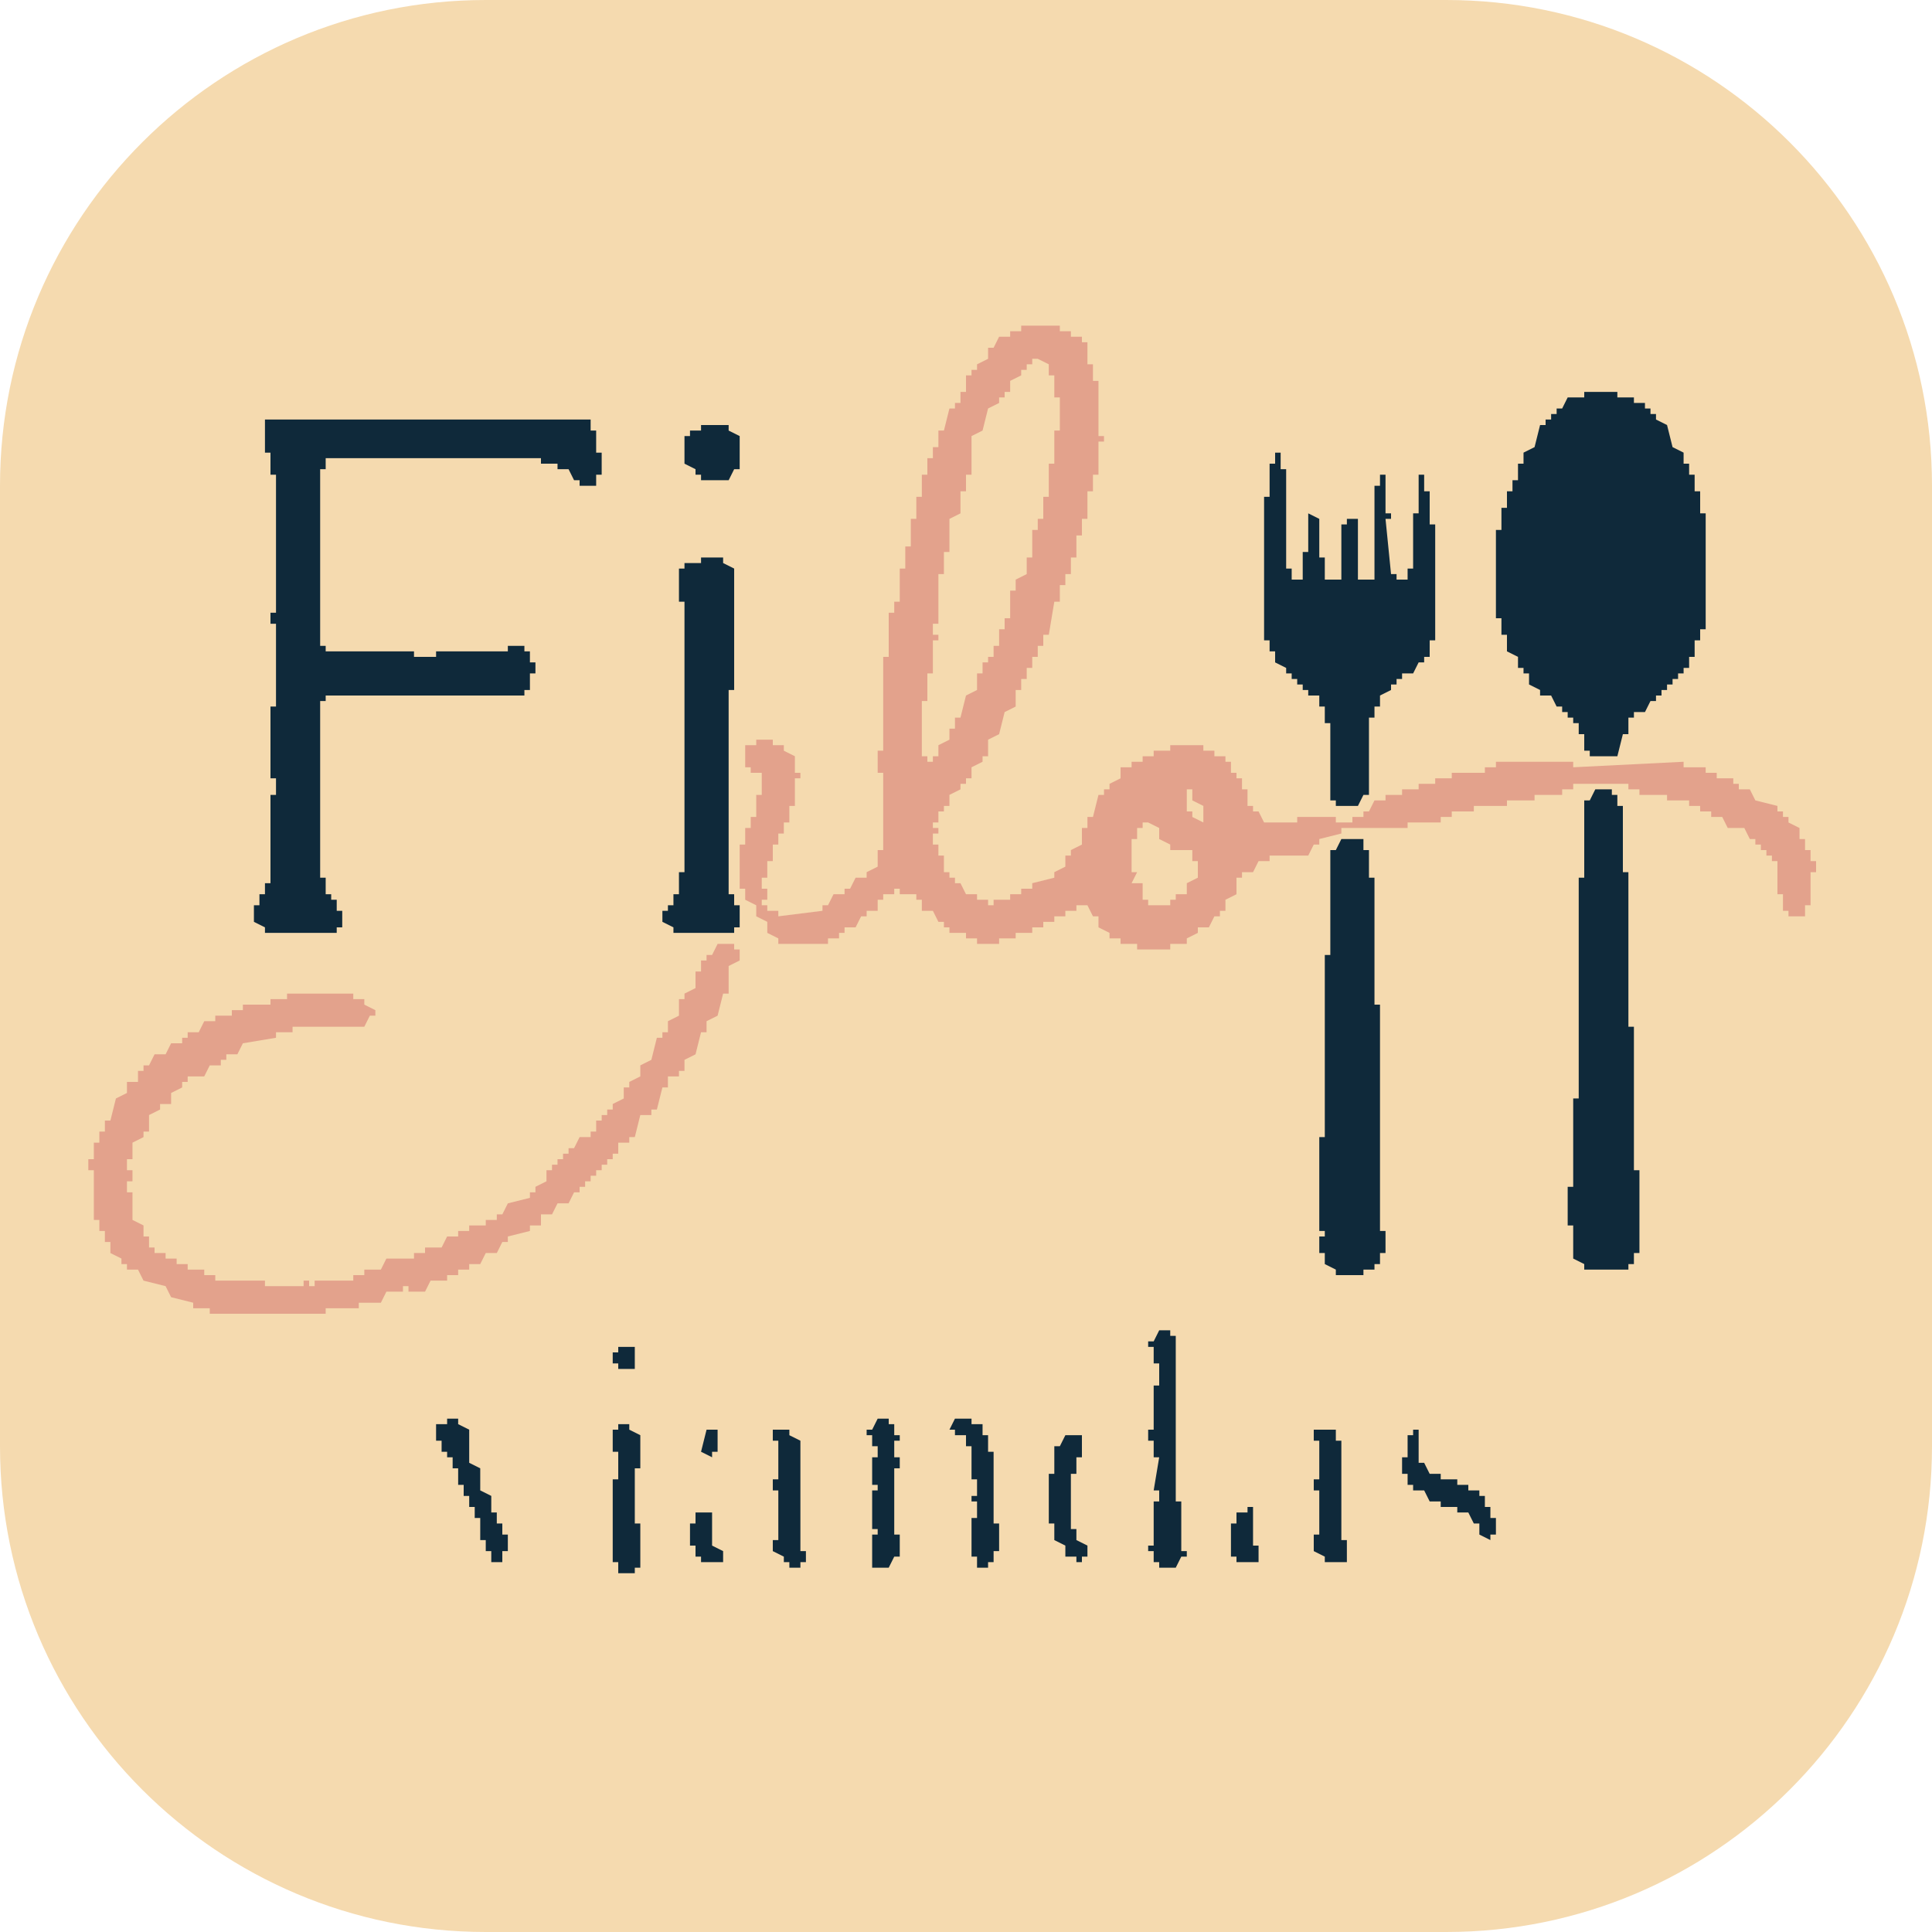
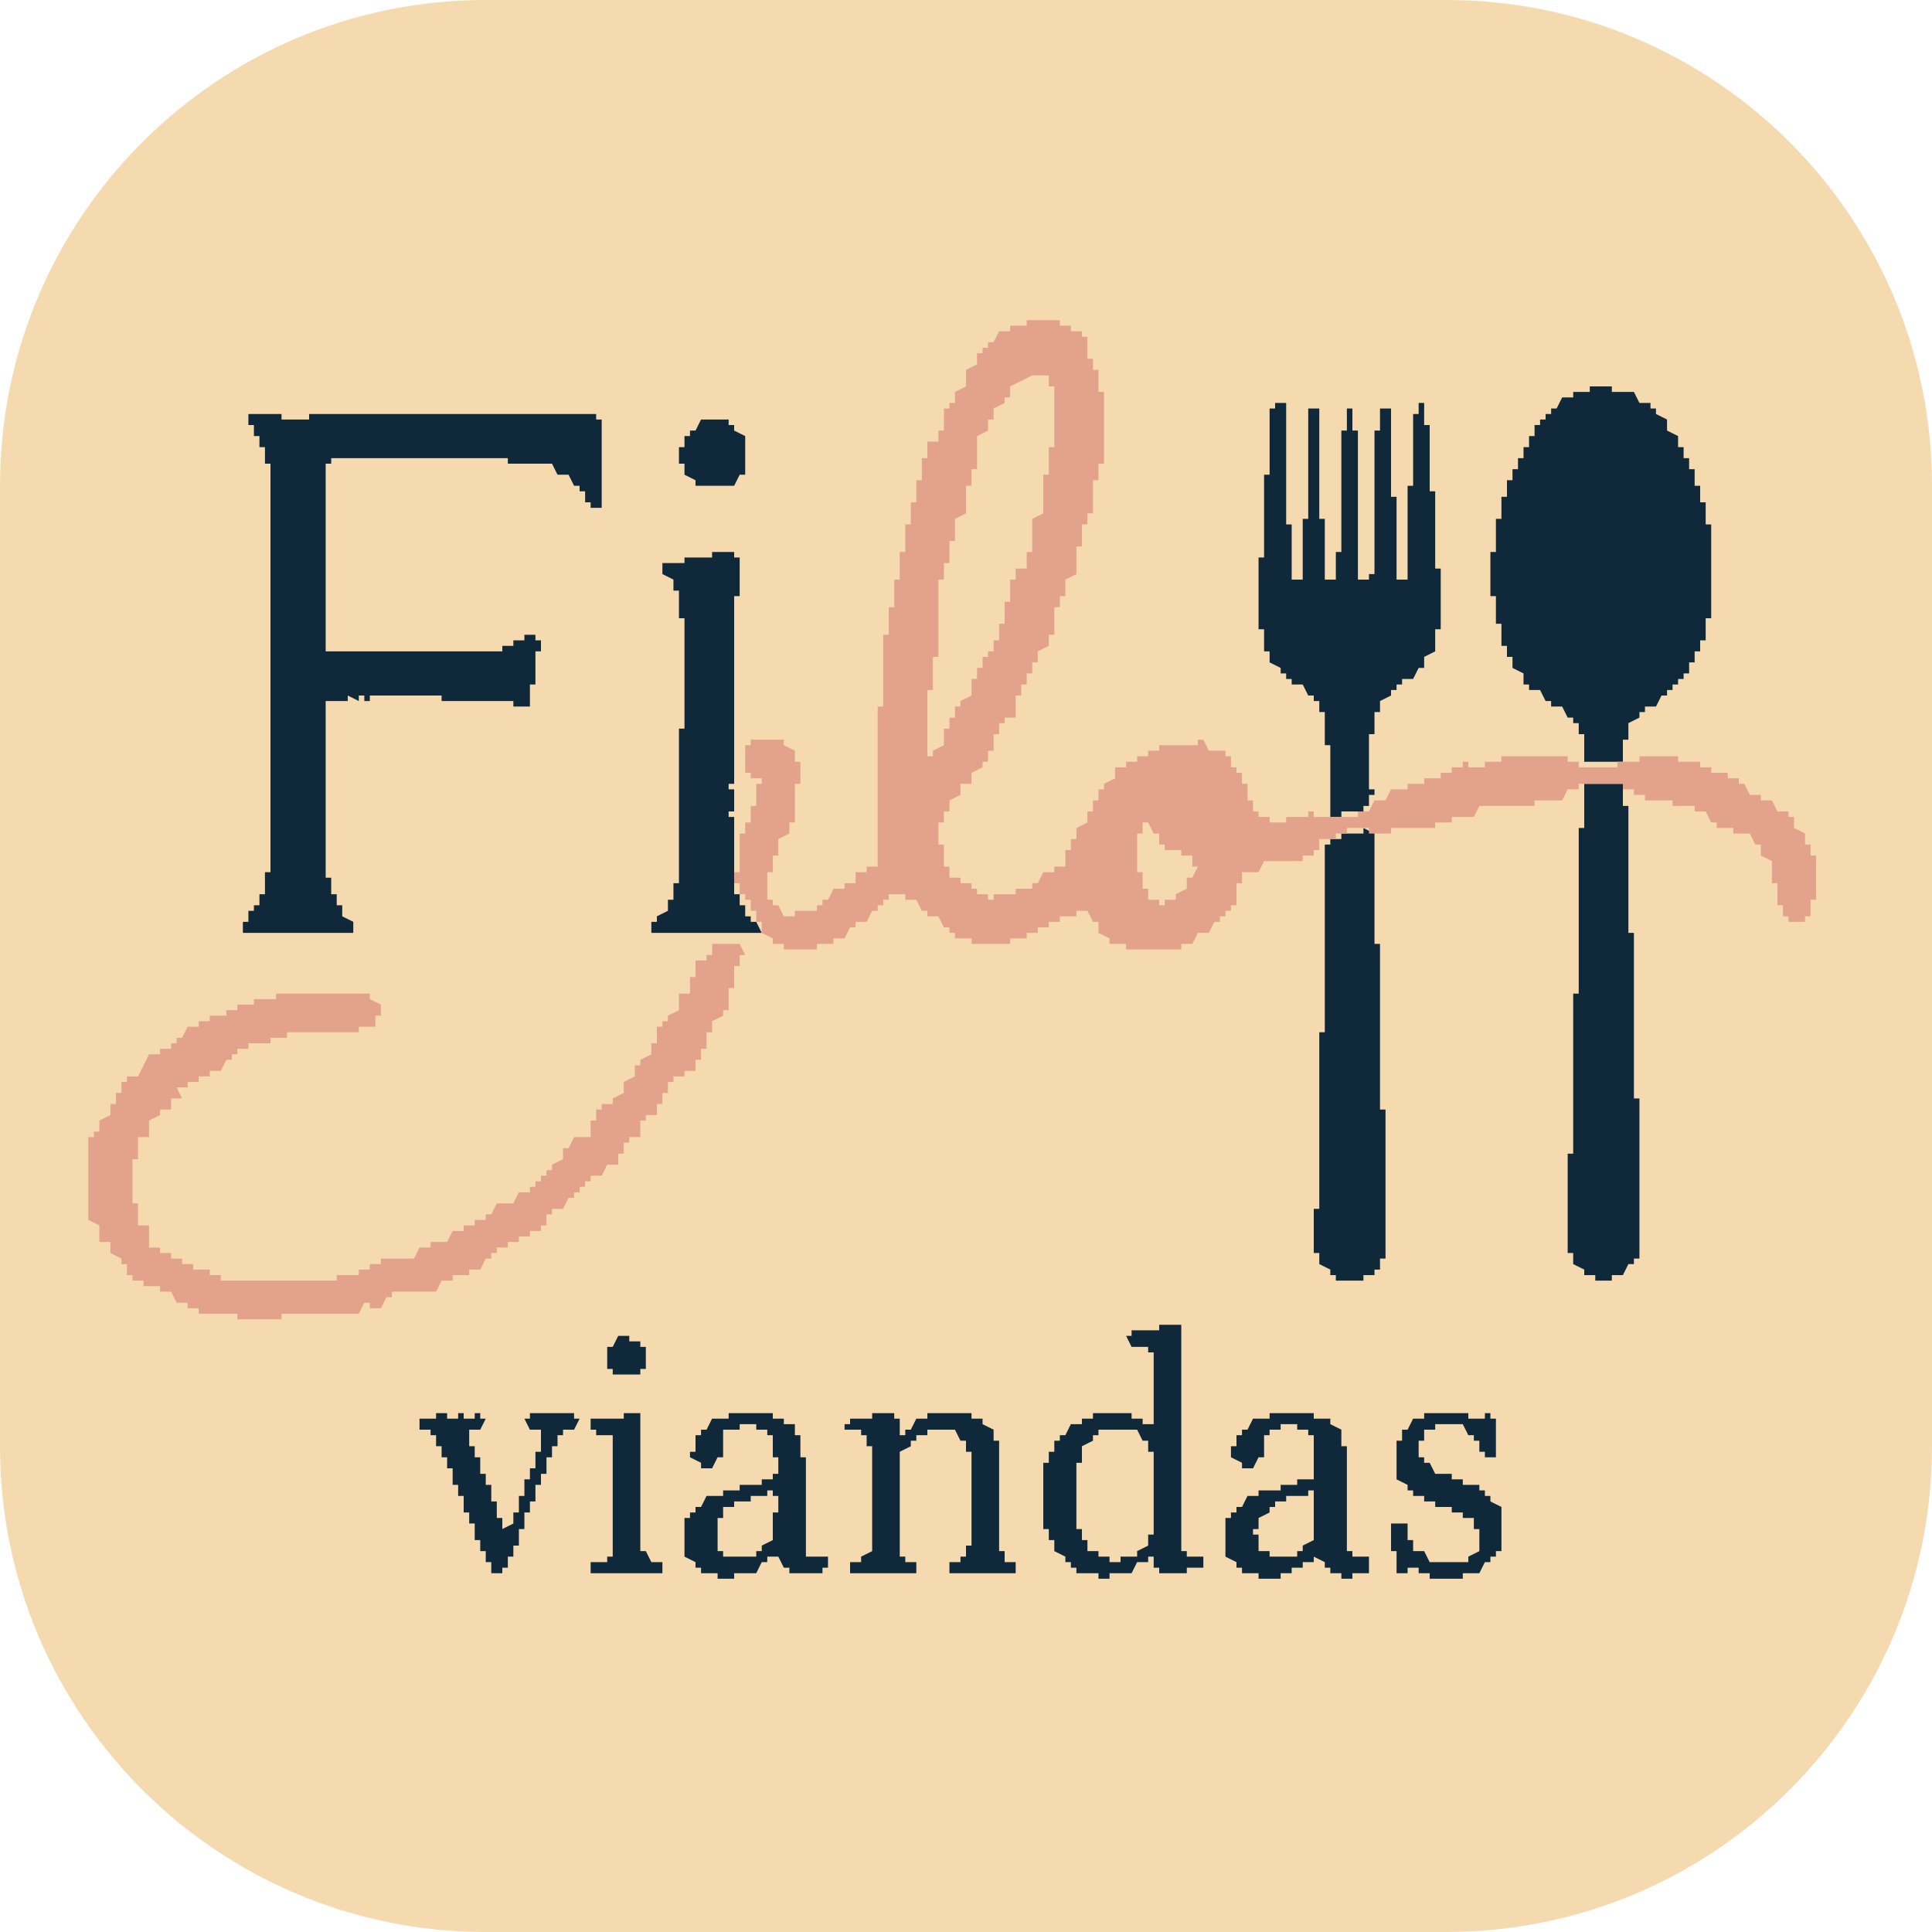
<svg xmlns="http://www.w3.org/2000/svg" viewBox="0 0 350 350">
  <rect width="350" height="350" rx="88" fill="#f5daaf" />
  <g transform="translate(0 42)">
-     <path fill="#0f293a" fill-rule="evenodd" d="M287,29L293,29L293,30L296,30L296,31L298,31L298,32L299,32L299,33L300,33L300,34L302,35L303,39L305,40L305,42L306,42L306,44L307,44L307,47L308,47L308,51L309,51L309,72L308,72L308,74L307,74L307,77L306,77L306,79L305,79L305,80L304,80L304,81L303,81L303,82L302,82L302,83L301,83L301,84L300,84L300,85L299,85L298,87L296,87L296,88L295,88L295,91L294,91L293,95L288,95L288,94L287,94L287,91L286,91L286,89L285,89L285,88L284,88L284,87L283,87L283,86L282,86L281,84L279,84L279,83L277,82L277,80L276,80L276,79L275,79L275,77L273,76L273,73L272,73L272,70L271,70L271,54L272,54L272,50L273,50L273,47L274,47L274,45L275,45L275,42L276,42L276,40L278,39L279,35L280,35L280,34L281,34L281,33L282,33L282,32L283,32L284,30L287,30ZM48,34L107,34L107,36L108,36L108,40L109,40L109,44L108,44L108,46L105,46L105,45L104,45L103,43L101,43L101,42L98,42L98,41L59,41L59,43L58,43L58,75L59,75L59,76L75,76L75,77L79,77L79,76L92,76L92,75L95,75L95,76L96,76L96,78L97,78L97,80L96,80L96,83L95,83L95,84L59,84L59,85L58,85L58,117L59,117L59,120L60,120L60,121L61,121L61,123L62,123L62,126L61,126L61,127L48,127L48,126L46,125L46,122L47,122L47,120L48,120L48,118L49,118L49,102L50,102L50,99L49,99L49,86L50,86L50,71L49,71L49,69L50,69L50,44L49,44L49,40L48,40ZM127,35L132,35L132,36L134,37L134,43L133,43L132,45L127,45L127,44L126,44L126,43L124,42L124,37L125,37L125,36L127,36ZM231,40L232,40L232,43L233,43L233,61L234,61L234,63L236,63L236,58L237,58L237,51L239,52L239,59L240,59L240,63L243,63L243,53L244,53L244,52L246,52L246,63L249,63L249,46L250,46L250,44L251,44L251,51L252,51L252,52L251,52L252,62L253,62L253,63L255,63L255,61L256,61L256,51L257,51L257,44L258,44L258,47L259,47L259,53L260,53L260,74L259,74L259,77L258,77L258,78L257,78L256,80L254,80L254,81L253,81L253,82L252,82L252,83L250,84L250,86L249,86L249,88L248,88L248,102L247,102L246,104L242,104L242,103L241,103L241,89L240,89L240,86L239,86L239,84L237,84L237,83L236,83L236,82L235,82L235,81L234,81L234,80L233,80L233,79L231,78L231,76L230,76L230,74L229,74L229,48L230,48L230,42L231,42ZM127,59L131,59L131,60L133,61L133,83L132,83L132,120L133,120L133,122L134,122L134,126L133,126L133,127L122,127L122,126L120,125L120,123L121,123L121,122L122,122L122,120L123,120L123,116L124,116L124,67L123,67L123,61L124,61L124,60L127,60ZM289,101L292,101L292,102L293,102L293,104L294,104L294,116L295,116L295,144L296,144L296,170L297,170L297,185L296,185L296,187L295,187L295,188L287,188L287,187L285,186L285,180L284,180L284,173L285,173L285,157L286,157L286,117L287,117L287,103L288,103ZM243,110L247,110L247,112L248,112L248,117L249,117L249,140L250,140L250,181L251,181L251,185L250,185L250,187L249,187L249,188L247,188L247,189L242,189L242,188L240,187L240,185L239,185L239,182L240,182L240,181L239,181L239,164L240,164L240,131L241,131L241,112L242,112ZM210,199L212,199L212,200L213,200L213,230L214,230L214,239L215,239L215,240L214,240L213,242L210,242L210,241L209,241L209,239L208,239L208,238L209,238L209,230L210,230L210,228L209,228L210,222L209,222L209,219L208,219L208,217L209,217L209,209L210,209L210,205L209,205L209,202L208,202L208,201L209,201ZM112,202L115,202L115,206L112,206L112,205L111,205L111,203L112,203ZM81,215L83,215L83,216L85,217L85,223L87,224L87,228L89,229L89,232L90,232L90,234L91,234L91,236L92,236L92,239L91,239L91,241L89,241L89,239L88,239L88,237L87,237L87,233L86,233L86,231L85,231L85,229L84,229L84,227L83,227L83,224L82,224L82,222L81,222L81,221L80,221L80,219L79,219L79,216L81,216ZM159,215L161,215L161,216L162,216L162,218L163,218L163,219L162,219L162,222L163,222L163,224L162,224L162,236L163,236L163,240L162,240L161,242L158,242L158,236L159,236L159,235L158,235L158,228L159,228L159,227L158,227L158,222L159,222L159,220L158,220L158,218L157,218L157,217L158,217ZM173,215L176,215L176,216L178,216L178,218L179,218L179,221L180,221L180,234L181,234L181,239L180,239L180,241L179,241L179,242L177,242L177,240L176,240L176,233L177,233L177,230L176,230L176,229L177,229L177,226L176,226L176,220L175,220L175,218L173,218L173,217L172,217ZM112,216L114,216L114,217L116,218L116,224L115,224L115,234L116,234L116,242L115,242L115,243L112,243L112,241L111,241L111,226L112,226L112,221L111,221L111,217L112,217ZM128,217L130,217L130,221L129,221L129,222L127,221ZM140,217L143,217L143,218L145,219L145,239L146,239L146,241L145,241L145,242L143,242L143,241L142,241L142,240L140,239L140,237L141,237L141,228L140,228L140,226L141,226L141,219L140,219ZM238,217L242,217L242,219L243,219L243,237L244,237L244,241L240,241L240,240L238,239L238,236L239,236L239,228L238,228L238,226L239,226L239,219L238,219ZM256,217L257,217L257,223L258,223L259,225L261,225L261,226L264,226L264,227L266,227L266,228L268,228L268,229L269,229L269,231L270,231L270,233L271,233L271,236L270,236L270,237L268,236L268,234L267,234L266,232L264,232L264,231L261,231L261,230L259,230L258,228L256,228L256,227L255,227L255,225L254,225L254,222L255,222L255,218L256,218ZM193,218L196,218L196,222L195,222L195,225L194,225L194,235L195,235L195,237L197,238L197,240L196,240L196,241L195,241L195,240L193,240L193,238L191,237L191,234L190,234L190,225L191,225L191,220L192,220ZM226,231L227,231L227,238L228,238L228,241L224,241L224,240L223,240L223,234L224,234L224,232L226,232ZM126,232L129,232L129,238L131,239L131,241L127,241L127,240L126,240L126,238L125,238L125,234L126,234Z" />
-     <path fill="#e3a28c" fill-rule="evenodd" d="M185,17L192,17L192,18L194,18L194,19L196,19L196,20L197,20L197,24L198,24L198,27L199,27L199,37L200,37L200,38L199,38L199,44L198,44L198,47L197,47L197,52L196,52L196,55L195,55L195,59L194,59L194,62L193,62L193,64L192,64L192,67L191,67L190,73L189,73L189,75L188,75L188,77L187,77L187,79L186,79L186,81L185,81L185,83L184,83L184,86L182,87L181,91L179,92L179,95L178,95L178,96L176,97L176,99L175,99L175,100L174,100L174,101L172,102L172,104L171,104L171,105L170,105L170,107L169,107L169,108L170,108L170,109L169,109L169,111L170,111L170,113L171,113L171,116L172,116L172,117L173,117L173,118L174,118L175,120L177,120L177,121L179,121L179,122L180,122L180,121L183,121L183,120L185,120L185,119L187,119L187,118L191,117L191,116L193,115L193,113L194,113L194,112L196,111L196,108L197,108L197,106L198,106L199,102L200,102L200,101L201,101L201,100L203,99L203,97L205,97L205,96L207,96L207,95L209,95L209,94L212,94L212,93L218,93L218,94L220,94L220,95L222,95L222,96L223,96L223,98L224,98L224,99L225,99L225,101L226,101L226,104L227,104L227,105L228,105L229,107L235,107L235,106L242,106L242,107L245,107L245,106L247,106L247,105L248,105L249,103L251,103L251,102L254,102L254,101L257,101L257,100L260,100L260,99L263,99L263,98L269,98L269,97L271,97L271,96L285,96L285,97L305,96L305,97L309,97L309,98L311,98L311,99L314,99L314,100L315,100L315,101L317,101L318,103L322,104L322,105L323,105L323,106L324,106L324,107L326,108L326,110L327,110L327,112L328,112L328,114L329,114L329,116L328,116L328,122L327,122L327,124L324,124L324,123L323,123L323,120L322,120L322,114L321,114L321,113L320,113L320,112L319,112L319,111L318,111L318,110L317,110L316,108L313,108L312,106L310,106L310,105L308,105L308,104L306,104L306,103L302,103L302,102L297,102L297,101L295,101L295,100L285,100L285,101L283,101L283,102L278,102L278,103L273,103L273,104L267,104L267,105L263,105L263,106L261,106L261,107L255,107L255,108L243,108L243,109L239,110L239,111L238,111L237,113L230,113L230,114L228,114L227,116L225,116L225,117L224,117L224,120L222,121L222,123L221,123L221,124L220,124L219,126L217,126L217,127L215,128L215,129L212,129L212,130L206,130L206,129L203,129L203,128L201,128L201,127L199,126L199,124L198,124L197,122L195,122L195,123L193,123L193,124L191,124L191,125L189,125L189,126L187,126L187,127L184,127L184,128L181,128L181,129L177,129L177,128L175,128L175,127L172,127L172,126L171,126L171,125L170,125L169,123L167,123L167,121L166,121L166,120L163,120L163,119L162,119L162,120L160,120L160,121L159,121L159,123L157,123L157,124L156,124L155,126L153,126L153,127L152,127L152,128L150,128L150,129L141,129L141,128L139,127L139,125L137,124L137,122L135,121L135,119L134,119L134,111L135,111L135,108L136,108L136,106L137,106L137,102L138,102L138,98L136,98L136,97L135,97L135,93L137,93L137,92L140,92L140,93L142,93L142,94L144,95L144,98L145,98L145,99L144,99L144,104L143,104L143,107L142,107L142,109L141,109L141,111L140,111L140,114L139,114L139,117L138,117L138,119L139,119L139,121L138,121L138,122L139,122L139,123L141,123L141,124L149,123L149,122L150,122L151,120L153,120L153,119L154,119L155,117L157,117L157,116L159,115L159,112L160,112L160,98L159,98L159,94L160,94L160,77L161,77L161,69L162,69L162,67L163,67L163,61L164,61L164,57L165,57L165,52L166,52L166,48L167,48L167,44L168,44L168,41L169,41L169,39L170,39L170,36L171,36L172,32L173,32L173,31L174,31L174,29L175,29L175,26L176,26L176,25L177,25L177,24L179,23L179,21L180,21L181,19L183,19L183,18L185,18ZM188,23L187,23L187,24L186,24L186,25L185,25L185,26L183,27L183,29L182,29L182,30L181,30L181,31L179,32L178,36L176,37L176,44L175,44L175,47L174,47L174,51L172,52L172,58L171,58L171,62L170,62L170,71L169,71L169,73L170,73L170,74L169,74L169,80L168,80L168,85L167,85L167,95L168,95L168,96L169,96L169,95L170,95L170,93L172,92L172,90L173,90L173,88L174,88L175,84L177,83L177,80L178,80L178,78L179,78L179,77L180,77L180,75L181,75L181,72L182,72L182,70L183,70L183,65L184,65L184,63L186,62L186,59L187,59L187,54L188,54L188,52L189,52L189,48L190,48L190,42L191,42L191,36L192,36L192,30L191,30L191,26L190,26L190,24ZM216,101L215,101L215,105L216,105L216,106L218,107L218,104L216,103ZM208,107L207,107L207,108L206,108L206,110L205,110L205,116L206,116L205,118L207,118L207,121L208,121L208,122L212,122L212,121L213,121L213,120L215,120L215,118L217,117L217,114L216,114L216,112L212,112L212,111L210,110L210,108ZM130,129L133,129L133,130L134,130L134,132L132,133L132,138L131,138L130,142L128,143L128,145L127,145L126,149L124,150L124,152L123,152L123,153L121,153L121,155L120,155L119,159L118,159L118,160L116,160L115,164L114,164L114,165L112,165L112,167L111,167L111,168L110,168L110,169L109,169L109,170L108,170L108,171L107,171L107,172L106,172L106,173L105,173L105,174L104,174L103,176L101,176L100,178L98,178L98,180L96,180L96,181L92,182L92,183L91,183L90,185L88,185L87,187L85,187L85,188L83,188L83,189L81,189L81,190L78,190L77,192L74,192L74,191L73,191L73,192L70,192L69,194L65,194L65,195L59,195L59,196L38,196L38,195L35,195L35,194L31,193L30,191L26,190L25,188L23,188L23,187L22,187L22,186L20,185L20,183L19,183L19,181L18,181L18,179L17,179L17,170L16,170L16,168L17,168L17,165L18,165L18,163L19,163L19,161L20,161L21,157L23,156L23,154L25,154L25,152L26,152L26,151L27,151L28,149L30,149L31,147L33,147L33,146L34,146L34,145L36,145L37,143L39,143L39,142L42,142L42,141L44,141L44,140L49,140L49,139L52,139L52,138L64,138L64,139L66,139L66,140L68,141L68,142L67,142L66,144L53,144L53,145L50,145L50,146L44,147L43,149L41,149L41,150L40,150L40,151L38,151L37,153L34,153L34,154L33,154L33,155L31,156L31,158L29,158L29,159L27,160L27,163L26,163L26,164L24,165L24,168L23,168L23,170L24,170L24,172L23,172L23,174L24,174L24,179L26,180L26,182L27,182L27,184L28,184L28,185L30,185L30,186L32,186L32,187L34,187L34,188L37,188L37,189L39,189L39,190L48,190L48,191L55,191L55,190L56,190L56,191L57,191L57,190L64,190L64,189L66,189L66,188L69,188L70,186L75,186L75,185L77,185L77,184L80,184L81,182L83,182L83,181L85,181L85,180L88,180L88,179L90,179L90,178L91,178L92,176L96,175L96,174L97,174L97,173L99,172L99,170L100,170L100,169L101,169L101,168L102,168L102,167L103,167L103,166L104,166L105,164L107,164L107,163L108,163L108,161L109,161L109,160L110,160L110,159L111,159L111,158L113,157L113,155L114,155L114,154L116,153L116,151L118,150L119,146L120,146L120,145L121,145L121,143L123,142L123,139L124,139L124,138L126,137L126,134L127,134L127,132L128,132L128,131L129,131Z" />
+     <path fill="#0f293a" fill-rule="evenodd" d="M288,28L292,28L292,29L296,29L297,31L299,31L299,32L300,32L300,33L302,34L302,36L304,37L304,39L305,39L305,41L306,41L306,43L307,43L307,46L308,46L308,49L309,49L309,53L310,53L310,70L309,70L309,74L308,74L308,76L307,76L307,78L306,78L306,80L305,80L305,81L304,81L304,82L303,82L303,83L302,83L302,84L301,84L300,86L298,86L298,87L297,87L297,88L295,89L295,92L294,92L294,96L287,96L287,91L286,91L286,89L285,89L285,88L284,88L283,86L281,86L281,85L280,85L279,83L277,83L277,82L276,82L276,80L274,79L274,77L273,77L273,75L272,75L272,71L271,71L271,66L270,66L270,58L271,58L271,52L272,52L272,48L273,48L273,45L274,45L274,43L275,43L275,41L276,41L276,39L277,39L277,37L278,37L278,35L279,35L279,34L280,34L280,33L281,33L281,32L282,32L283,30L285,30L285,29L288,29ZM231,31L233,31L233,53L234,53L234,63L236,63L236,52L237,52L237,32L239,32L239,52L240,52L240,63L242,63L242,58L243,58L243,36L244,36L244,32L245,32L245,36L246,36L246,63L248,63L248,62L249,62L249,36L250,36L250,32L252,32L252,48L253,48L253,63L255,63L255,46L256,46L256,33L257,33L257,31L258,31L258,35L259,35L259,47L260,47L260,61L261,61L261,72L260,72L260,76L258,77L258,79L257,79L256,81L254,81L254,82L253,82L253,83L252,83L252,84L250,85L250,87L249,87L249,91L248,91L248,101L249,101L249,102L248,102L248,104L247,104L247,105L243,105L243,106L241,106L241,93L240,93L240,87L239,87L239,85L238,85L238,84L237,84L236,82L234,82L234,81L233,81L233,80L232,80L232,79L230,78L230,76L229,76L229,72L228,72L228,59L229,59L229,44L230,44L230,32L231,32ZM45,33L51,33L51,34L56,34L56,33L108,33L108,34L109,34L109,50L107,50L107,49L106,49L106,47L105,47L105,46L104,46L103,44L101,44L100,42L92,42L92,41L60,41L60,42L59,42L59,76L91,76L91,75L93,75L93,74L95,74L95,73L97,73L97,74L98,74L98,76L97,76L97,82L96,82L96,86L93,86L93,85L80,85L80,84L67,84L67,85L66,85L66,84L65,84L65,85L63,84L63,85L59,85L59,117L60,117L60,120L61,120L61,122L62,122L62,124L64,125L64,127L44,127L44,125L45,125L45,123L46,123L46,122L47,122L47,120L48,120L48,116L49,116L49,42L48,42L48,39L47,39L47,37L46,37L46,35L45,35ZM127,34L132,34L132,35L133,35L133,36L135,37L135,44L134,44L133,46L126,46L126,45L124,44L124,42L123,42L123,39L124,39L124,37L125,37L125,36L126,36ZM129,58L133,58L133,59L134,59L134,66L133,66L133,100L132,100L132,101L133,101L133,105L132,105L132,106L133,106L133,120L134,120L134,122L135,122L135,124L136,124L136,125L137,125L138,127L118,127L118,125L119,125L119,124L121,123L121,121L122,121L122,118L123,118L123,90L124,90L124,70L123,70L123,65L122,65L122,63L120,62L120,60L124,60L124,59L129,59ZM287,100L294,100L294,104L295,104L295,127L296,127L296,157L297,157L297,186L296,186L296,187L295,187L294,189L292,189L292,190L289,190L289,189L287,189L287,188L285,187L285,185L284,185L284,167L285,167L285,138L286,138L286,108L287,108ZM247,108L249,109L249,129L250,129L250,159L251,159L251,186L250,186L250,188L249,188L249,189L247,189L247,190L242,190L242,189L241,189L241,188L239,187L239,185L238,185L238,177L239,177L239,145L240,145L240,111L241,111L241,110L243,110L243,109L247,109ZM210,198L214,198L214,239L215,239L215,240L218,240L218,242L215,242L215,243L210,243L210,242L209,242L209,240L208,240L208,241L206,241L205,243L201,243L201,244L199,244L199,243L195,243L195,242L194,242L194,241L193,241L193,240L191,239L191,237L190,237L190,235L189,235L189,223L190,223L190,221L191,221L191,219L192,219L192,218L193,218L194,216L196,216L196,215L198,215L198,214L205,214L205,215L207,215L207,216L209,216L209,203L208,203L208,202L205,202L204,200L205,200L205,199L210,199ZM112,200L114,200L114,201L116,201L116,202L117,202L117,206L116,206L116,207L111,207L111,206L110,206L110,202L111,202ZM79,214L81,214L81,215L83,215L83,214L84,214L84,215L86,215L86,214L87,214L87,215L88,215L87,217L85,217L85,220L86,220L86,222L87,222L87,225L88,225L88,227L89,227L89,230L90,230L90,233L91,233L91,235L93,234L93,232L94,232L94,229L95,229L95,226L96,226L96,224L97,224L97,221L98,221L98,217L96,217L95,215L96,215L96,214L104,214L104,215L105,215L104,217L102,217L102,218L101,218L101,220L100,220L100,222L99,222L99,225L98,225L98,227L97,227L97,230L96,230L96,232L95,232L95,235L94,235L94,238L93,238L93,240L92,240L92,242L91,242L91,243L89,243L89,241L88,241L88,239L87,239L87,237L86,237L86,234L85,234L85,232L84,232L84,229L83,229L83,227L82,227L82,224L81,224L81,222L80,222L80,220L79,220L79,218L78,218L78,217L76,217L76,215L79,215ZM113,214L116,214L116,239L117,239L118,241L120,241L120,243L107,243L107,241L110,241L110,240L111,240L111,218L108,218L108,217L107,217L107,215L113,215ZM132,214L140,214L140,215L142,215L142,216L144,216L144,218L145,218L145,222L146,222L146,240L150,240L150,242L149,242L149,243L143,243L143,242L142,242L141,240L139,240L139,241L138,241L137,243L133,243L133,244L130,244L130,243L127,243L127,242L126,242L126,241L124,240L124,233L125,233L125,232L126,232L126,231L127,231L128,229L131,229L131,228L134,228L134,227L138,227L138,226L140,226L140,225L141,225L141,222L140,222L140,218L139,218L139,217L137,217L137,216L134,216L134,217L131,217L131,222L130,222L129,224L127,224L127,223L125,222L125,221L126,221L126,218L127,218L127,217L128,217L129,215L132,215ZM158,214L162,214L162,215L163,215L163,218L164,218L164,217L165,217L166,215L168,215L168,214L176,214L176,215L178,215L178,216L180,217L180,219L181,219L181,239L182,239L182,241L184,241L184,243L172,243L172,241L174,241L174,240L175,240L175,238L176,238L176,221L175,221L175,219L174,219L173,217L168,217L168,218L166,218L166,219L165,219L165,220L163,221L163,240L164,240L164,241L166,241L166,243L154,243L154,241L156,241L156,240L158,239L158,220L157,220L157,218L156,218L156,217L153,217L153,216L154,216L154,215L158,215ZM230,214L238,214L238,215L241,215L241,216L243,217L243,220L244,220L244,239L245,239L245,240L248,240L248,243L245,243L245,244L243,244L243,243L241,243L241,242L240,242L240,241L238,240L238,241L236,241L236,242L234,242L234,243L232,243L232,244L228,244L228,243L225,243L225,242L224,242L224,241L222,240L222,233L223,233L223,232L224,232L224,231L225,231L226,229L228,229L228,228L232,228L232,227L235,227L235,226L238,226L238,218L237,218L237,217L235,217L235,216L232,216L232,217L230,217L230,218L229,218L229,222L228,222L227,224L225,224L225,223L223,222L223,220L224,220L224,218L225,218L225,217L226,217L227,215L230,215ZM258,214L266,214L266,215L269,215L269,214L270,214L270,215L271,215L271,222L269,222L269,221L268,221L268,219L267,219L267,218L266,218L265,216L260,216L260,217L258,217L258,219L257,219L257,222L258,222L258,223L259,223L260,225L263,225L263,226L265,226L265,227L268,227L268,228L269,228L269,229L270,229L270,230L272,231L272,239L271,239L271,240L270,240L270,241L269,241L268,243L265,243L265,244L259,244L259,243L257,243L257,242L255,242L255,243L253,243L253,239L252,239L252,234L255,234L255,237L256,237L256,239L258,239L259,241L266,241L266,240L268,239L268,235L267,235L267,233L265,233L265,232L263,232L263,231L260,231L260,230L258,230L258,229L256,229L256,228L255,228L255,227L253,226L253,219L254,219L254,217L255,217L256,215L258,215ZM200,217L199,217L199,218L198,218L198,219L196,220L196,223L195,223L195,235L196,235L196,237L197,237L197,239L199,239L199,240L201,240L201,241L203,241L203,240L206,240L206,239L208,238L208,236L209,236L209,221L208,221L208,219L207,219L206,217ZM140,228L139,228L139,229L136,229L136,230L133,230L133,231L131,231L131,233L130,233L130,239L131,239L131,240L137,240L137,239L138,239L138,238L140,237L140,232L141,232L141,229L140,229ZM238,228L237,228L237,229L233,229L233,230L231,230L231,231L230,231L230,232L228,233L228,235L227,235L227,236L228,236L228,239L230,239L230,240L235,240L235,239L236,239L236,238L238,237Z" />
+     <path fill="#e3a28c" fill-rule="evenodd" d="M186,16L192,16L192,17L194,17L194,18L196,18L196,19L197,19L197,23L198,23L198,25L199,25L199,29L200,29L200,42L199,42L199,45L198,45L198,51L197,51L197,53L196,53L196,57L195,57L195,62L193,63L193,66L192,66L192,68L191,68L191,73L190,73L190,75L188,76L188,78L187,78L187,80L186,80L186,82L185,82L185,84L184,84L184,88L182,88L182,89L181,89L181,91L180,91L180,94L179,94L179,96L178,96L178,97L176,98L176,100L174,100L174,102L172,103L172,105L171,105L171,107L170,107L170,111L171,111L171,115L172,115L172,117L174,117L174,118L176,118L176,119L177,119L177,120L179,120L179,121L180,121L180,120L184,120L184,119L187,119L187,118L188,118L189,116L191,116L191,115L193,115L193,112L194,112L194,110L195,110L195,108L197,107L197,105L198,105L198,103L199,103L199,101L200,101L200,100L202,99L202,97L204,97L204,96L206,96L206,95L208,95L208,94L210,94L210,93L217,93L217,92L218,92L219,94L222,94L222,95L223,95L223,97L224,97L224,98L225,98L225,100L226,100L226,103L227,103L227,105L228,105L228,106L230,106L230,107L233,107L233,106L237,106L237,105L238,105L238,106L246,106L246,105L248,105L249,103L251,103L252,101L255,101L255,100L258,100L258,99L261,99L261,98L263,98L263,97L265,97L265,96L266,96L266,97L269,97L269,96L272,96L272,95L284,95L284,96L286,96L286,97L293,97L293,96L297,96L297,95L304,95L304,96L308,96L308,97L310,97L310,98L313,98L313,99L315,99L315,100L316,100L317,102L319,102L319,103L321,103L322,105L324,105L324,106L325,106L325,108L327,109L327,111L328,111L328,113L329,113L329,121L328,121L328,124L327,124L327,125L324,125L324,124L323,124L323,122L322,122L322,118L321,118L321,114L319,113L319,111L318,111L317,109L314,109L314,108L311,108L311,107L310,107L309,105L307,105L307,104L303,104L303,103L298,103L298,102L296,102L296,101L294,101L294,100L286,100L286,101L284,101L283,103L278,103L278,104L268,104L267,106L263,106L263,107L260,107L260,108L252,108L252,109L248,109L248,108L244,108L244,109L242,109L242,110L239,110L239,112L238,112L238,113L236,113L236,114L229,114L228,116L225,116L225,118L224,118L224,122L223,122L223,123L222,123L222,124L221,124L221,125L220,125L219,127L217,127L216,129L214,129L214,130L204,130L204,129L201,129L201,128L199,127L199,125L198,125L197,123L195,123L195,124L192,124L192,125L190,125L190,126L188,126L188,127L186,127L186,128L183,128L183,129L176,129L176,128L173,128L173,127L172,127L172,126L171,126L170,124L168,124L168,123L167,123L166,121L164,121L164,120L161,120L161,121L160,121L160,122L159,122L159,123L158,123L157,125L155,125L155,126L154,126L153,128L151,128L151,129L148,129L148,130L142,130L142,129L140,129L140,128L138,127L138,125L137,125L137,123L136,123L136,121L135,121L135,120L134,120L134,118L133,118L133,116L134,116L134,109L135,109L135,107L136,107L136,104L137,104L137,100L138,100L138,99L136,99L136,98L135,98L135,93L136,93L136,92L142,92L142,93L144,94L144,96L145,96L145,100L144,100L144,107L143,107L143,109L141,110L141,113L140,113L140,116L139,116L139,121L140,121L140,122L141,122L142,124L144,124L144,123L148,123L148,122L149,122L149,121L150,121L151,119L153,119L153,118L155,118L155,116L157,116L157,115L159,115L159,86L160,86L160,73L161,73L161,68L162,68L162,63L163,63L163,58L164,58L164,53L165,53L165,49L166,49L166,45L167,45L167,41L168,41L168,38L170,38L170,36L171,36L171,32L172,32L172,31L173,31L173,29L175,28L175,25L177,24L177,22L178,22L178,21L179,21L179,20L180,20L181,18L183,18L183,17L186,17ZM187,26L183,28L183,30L182,30L182,31L180,32L180,34L179,34L179,36L177,37L177,43L176,43L176,46L175,46L175,51L173,52L173,56L172,56L172,60L171,60L171,63L170,63L170,77L169,77L169,83L168,83L168,95L169,95L169,94L171,93L171,90L172,90L172,88L173,88L173,86L174,86L174,85L176,84L176,81L177,81L177,79L178,79L178,77L179,77L179,76L180,76L180,74L181,74L181,71L182,71L182,67L183,67L183,63L184,63L184,61L186,61L186,58L187,58L187,52L189,51L189,44L190,44L190,39L191,39L191,28L190,28L190,26ZM208,107L207,107L207,109L206,109L206,116L207,116L207,119L208,119L208,121L210,121L210,122L211,122L211,121L213,121L213,120L215,119L215,117L216,117L217,115L216,115L216,113L214,113L214,112L211,112L211,111L210,111L210,109L209,109ZM129,129L134,129L135,131L134,131L134,133L133,133L133,137L132,137L132,141L131,141L131,142L129,143L129,145L128,145L128,148L127,148L127,150L126,150L126,152L124,152L124,153L122,153L122,154L121,154L121,156L120,156L120,158L119,158L119,160L117,160L117,161L116,161L116,164L114,164L114,165L113,165L113,167L112,167L112,169L110,169L109,171L107,171L107,172L106,172L106,173L105,173L105,174L104,174L104,175L103,175L102,177L100,177L100,178L99,178L99,180L98,180L98,181L96,181L96,182L94,182L94,183L92,183L92,184L90,184L90,185L89,185L89,186L88,186L87,188L85,188L85,189L82,189L82,190L80,190L79,192L71,192L71,193L70,193L69,195L67,195L67,194L66,194L65,196L51,196L51,197L43,197L43,196L36,196L36,195L34,195L34,194L32,194L31,192L29,192L29,191L26,191L26,190L24,190L24,189L23,189L23,187L22,187L22,186L20,185L20,183L18,183L18,180L16,179L16,164L17,164L17,163L18,163L18,161L20,160L20,158L21,158L21,156L22,156L22,154L23,154L23,153L25,153L27,149L29,149L29,148L31,148L31,147L32,147L32,146L33,146L34,144L36,144L36,143L38,143L38,142L41,142L41,141L43,141L43,140L46,140L46,139L50,139L50,138L67,138L67,139L69,140L69,142L68,142L68,144L65,144L65,145L52,145L52,146L49,146L49,147L45,147L45,148L43,148L43,149L42,149L42,150L41,150L40,152L38,152L38,153L36,153L36,154L34,154L34,155L32,155L33,157L31,157L31,159L29,159L29,160L27,161L27,164L25,164L25,168L24,168L24,176L25,176L25,180L27,180L27,184L29,184L29,185L31,185L31,186L33,186L33,187L35,187L35,188L38,188L38,189L40,189L40,190L61,190L61,189L65,189L65,188L67,188L67,187L69,187L69,186L75,186L76,184L78,184L78,183L81,183L82,181L84,181L84,180L86,180L86,179L88,179L88,178L89,178L90,176L93,176L94,174L96,174L96,173L97,173L97,172L98,172L98,171L99,171L99,170L100,170L100,169L102,168L102,166L103,166L104,164L107,164L107,161L108,161L108,159L109,159L109,158L111,158L111,157L113,156L113,154L115,153L115,151L116,151L116,150L118,149L118,147L119,147L119,144L120,144L120,143L121,143L121,142L123,141L123,138L125,138L125,135L126,135L126,132L128,132L128,131L129,131Z" />
  </g>
</svg>
